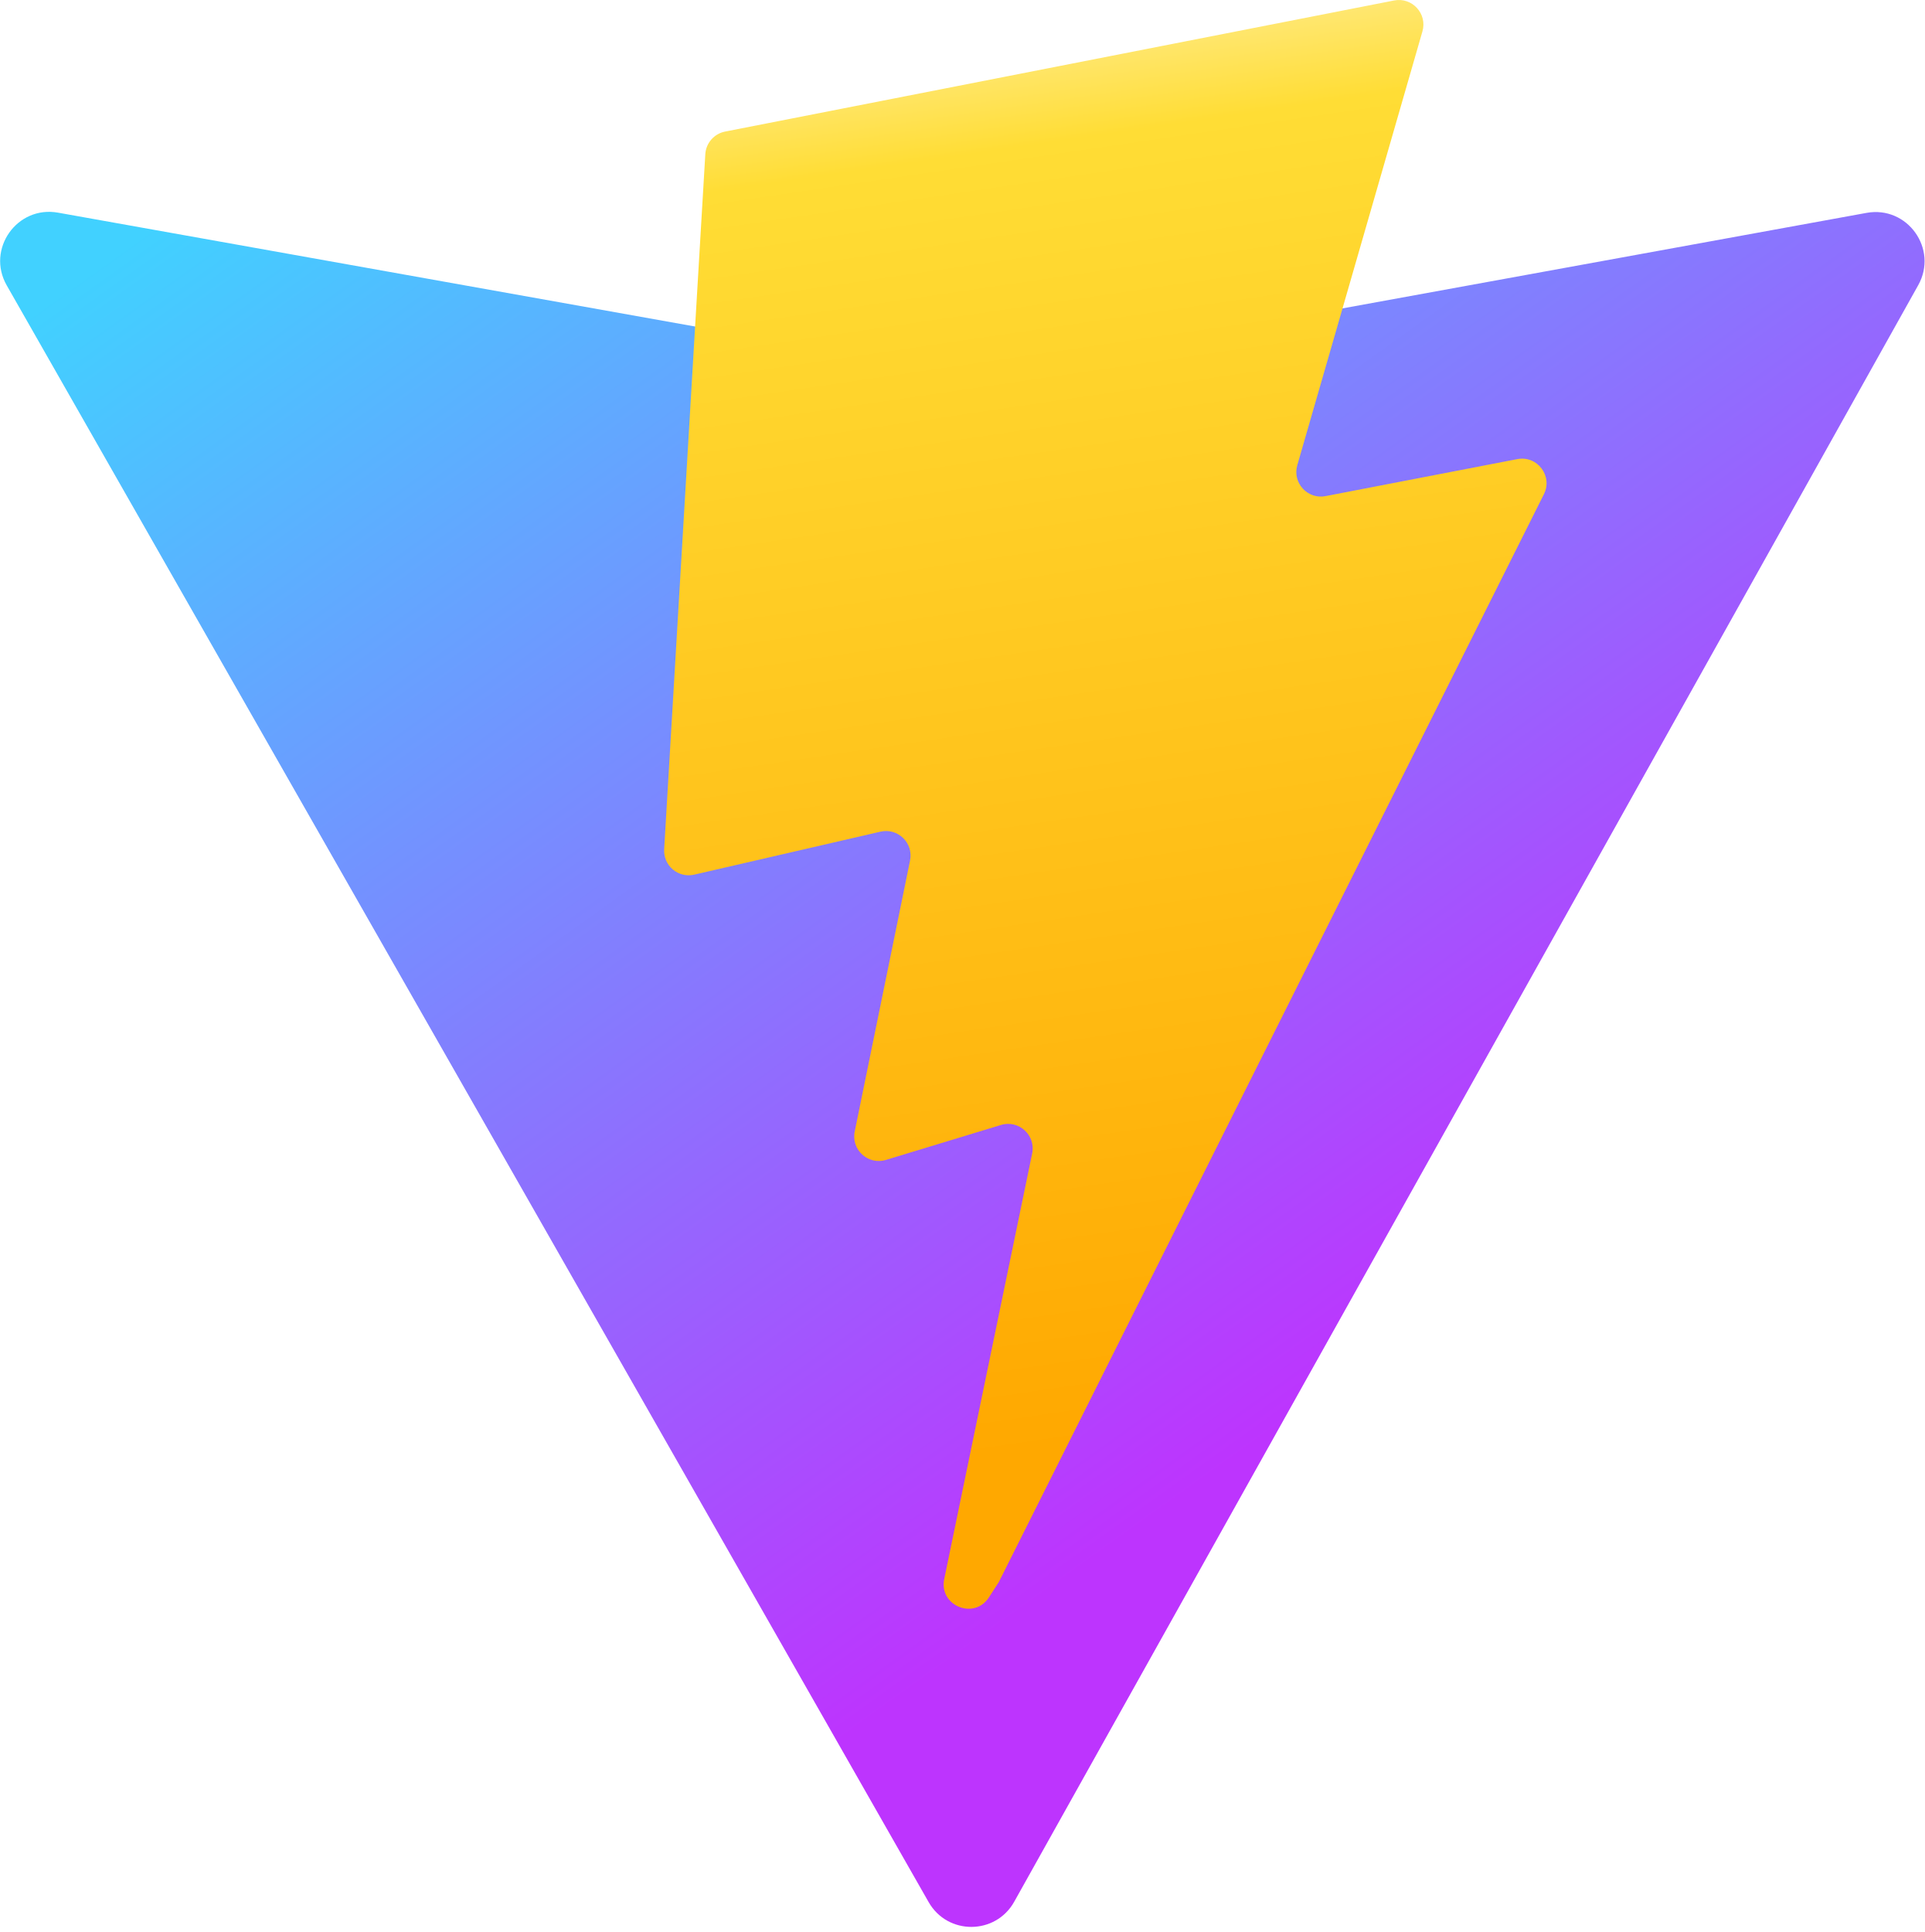
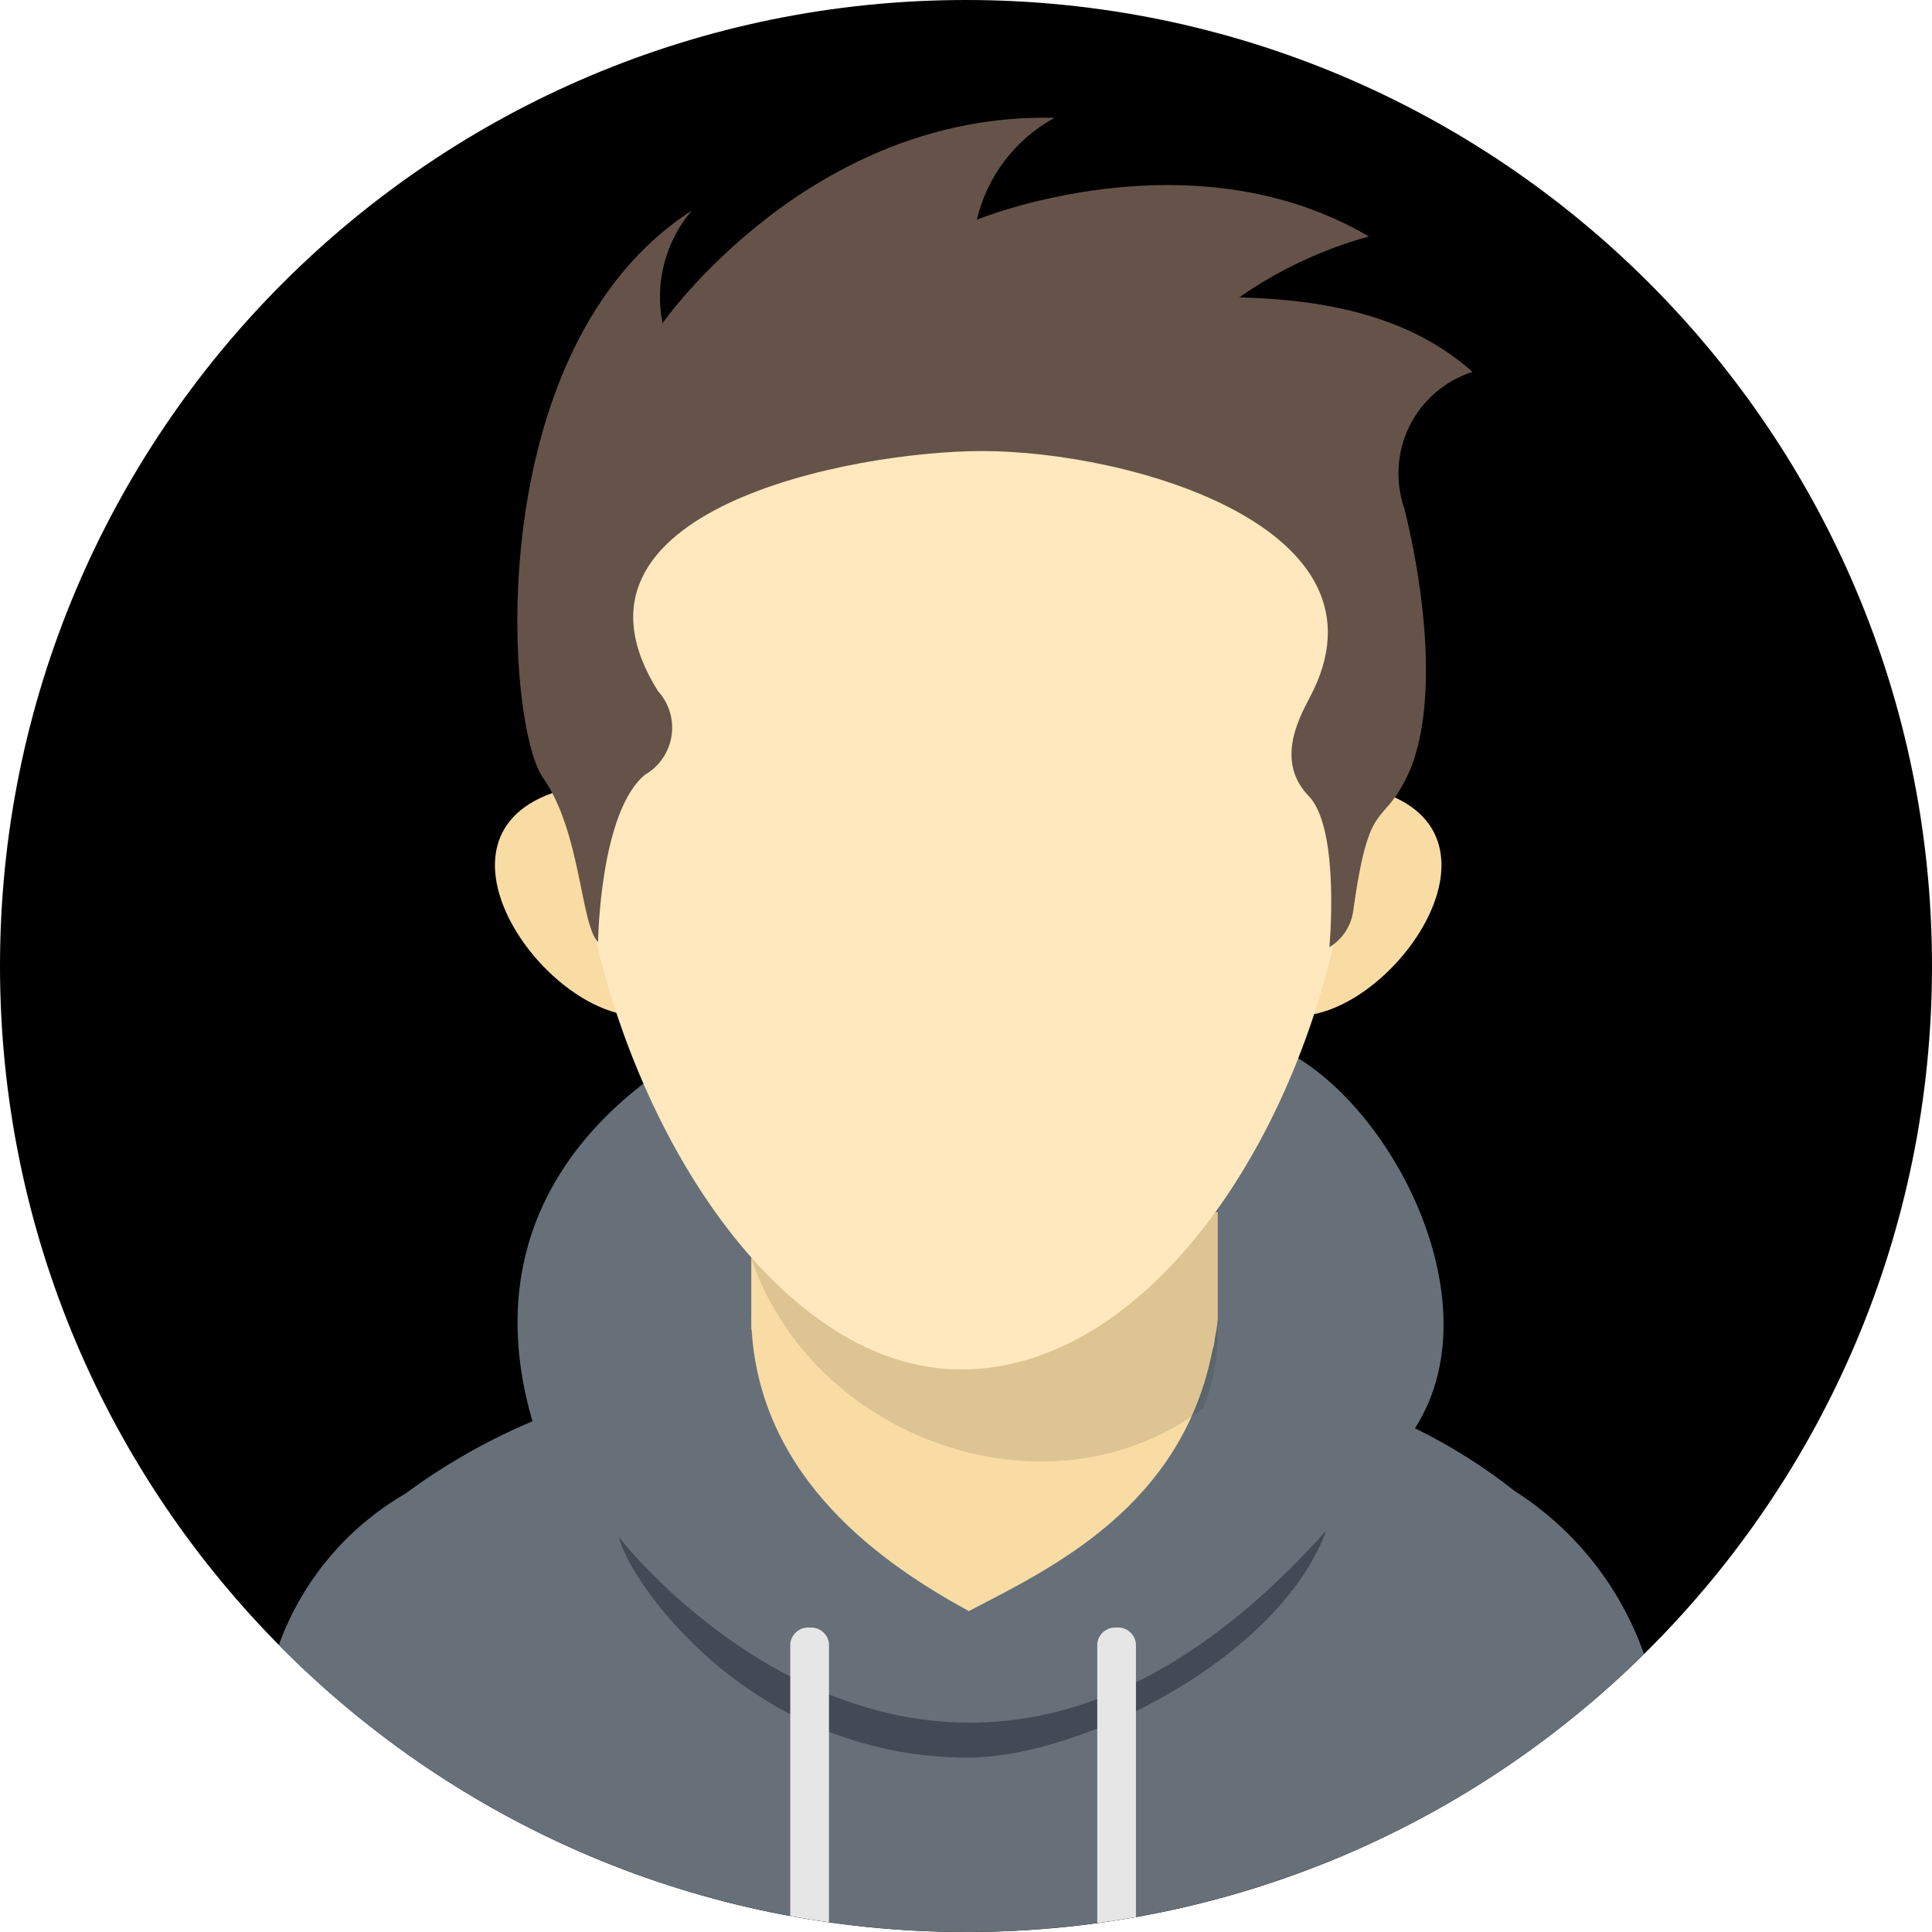
- <svg xmlns="http://www.w3.org/2000/svg" aria-hidden="true" role="img" class="iconify iconify--logos" width="31.88" height="32" preserveAspectRatio="xMidYMid meet" viewBox="0 0 256 257">
-   <defs>
-     <linearGradient id="IconifyId1813088fe1fbc01fb466" x1="-.828%" x2="57.636%" y1="7.652%" y2="78.411%">
-       <stop offset="0%" stop-color="#41D1FF" />
-       <stop offset="100%" stop-color="#BD34FE" />
-     </linearGradient>
-     <linearGradient id="IconifyId1813088fe1fbc01fb467" x1="43.376%" x2="50.316%" y1="2.242%" y2="89.03%">
-       <stop offset="0%" stop-color="#FFEA83" />
-       <stop offset="8.333%" stop-color="#FFDD35" />
-       <stop offset="100%" stop-color="#FFA800" />
-     </linearGradient>
-   </defs>
-   <path fill="url(#IconifyId1813088fe1fbc01fb466)" d="M255.153 37.938L134.897 252.976c-2.483 4.44-8.862 4.466-11.382.048L.875 37.958c-2.746-4.814 1.371-10.646 6.827-9.67l120.385 21.517a6.537 6.537 0 0 0 2.322-.004l117.867-21.483c5.438-.991 9.574 4.796 6.877 9.62Z" />
-   <path fill="url(#IconifyId1813088fe1fbc01fb467)" d="M185.432.063L96.44 17.501a3.268 3.268 0 0 0-2.634 3.014l-5.474 92.456a3.268 3.268 0 0 0 3.997 3.378l24.777-5.718c2.318-.535 4.413 1.507 3.936 3.838l-7.361 36.047c-.495 2.426 1.782 4.5 4.151 3.78l15.304-4.649c2.372-.72 4.652 1.36 4.15 3.788l-11.698 56.621c-.732 3.542 3.979 5.473 5.943 2.437l1.313-2.028l72.516-144.72c1.215-2.423-.88-5.186-3.54-4.672l-25.505 4.922c-2.396.462-4.435-1.77-3.759-4.114l16.646-57.705c.677-2.35-1.37-4.583-3.769-4.113Z" />
+ <svg xmlns="http://www.w3.org/2000/svg" viewBox="0 0 61.80 61.80" fill="#000000" stroke="#000000" stroke-width="0.001">
+   <g id="SVGRepo_bgCarrier" stroke-width="0" />
+   <g id="SVGRepo_tracerCarrier" stroke-linecap="round" stroke-linejoin="round" stroke="#CCCCCC" stroke-width="0.247" />
+   <g id="SVGRepo_iconCarrier">
+     <g data-name="Layer 2" id="Layer_2">
+       <g data-name="—ÎÓÈ 1" id="_ÎÓÈ_1">
+         <circle cx="30.9" cy="30.9" fill="#000000" r="30.9" />
+         <path d="M52.587 52.908a30.895 30.895 0 0 1-43.667-.291 9.206 9.206 0 0 1 4.037-4.832 19.799 19.799 0 0 1 4.075-2.322c-2.198-7.553 3.777-11.266 6.063-12.335 0 3.487 3.265 1.173 7.317 1.217 3.336.037 9.933 3.395 9.933-1.035 3.67 1.086 7.67 8.08 4.917 12.377a17.604 17.604 0 0 1 3.181 2.002 10.192 10.192 0 0 1 4.144 5.22z" fill="#677079" fill-rule="evenodd" />
+         <path d="M24.032 38.68l14.92.09v3.437l-.007.053a2.784 2.784 0 0 1-.07.462l-.05.341-.03.071c-.966 5.074-5.193 7.035-7.803 8.401-2.75-1.498-6.638-4.197-6.947-8.972l-.013-.059v-.2a8.897 8.897 0 0 1-.004-.207c0 .036.003.07.004.106z" fill="#f9dca4" fill-rule="evenodd" />
+         <path d="M38.953 38.617v4.005a7.167 7.167 0 0 1-.095 1.108 6.01 6.01 0 0 1-.38 1.321c-5.184 3.915-13.444.704-14.763-5.983z" fill-rule="evenodd" opacity="0.11" />
+         <path d="M18.104 25.235c-4.94 1.27-.74 7.29 2.367 7.264a19.805 19.805 0 0 1-2.367-7.264z" fill="#f9dca4" fill-rule="evenodd" />
+         <path d="M43.837 25.235c4.94 1.27.74 7.29-2.368 7.263a19.8 19.8 0 0 0 2.368-7.263z" fill="#f9dca4" fill-rule="evenodd" />
+         <path d="M30.733 11.361c20.523 0 12.525 32.446 0 32.446-11.83 0-20.523-32.446 0-32.446z" fill="#ffe8be" fill-rule="evenodd" />
+         <path d="M21.047 22.105a1.738 1.738 0 0 1-.414 2.676c-1.45 1.193-1.503 5.353-1.503 5.353-.56-.556-.547-3.534-1.761-5.255s-2.032-13.763 4.757-18.142a4.266 4.266 0 0 0-.933 3.6s4.716-6.763 12.54-6.568a5.029 5.029 0 0 0-2.487 3.26s6.84-2.822 12.54.535a13.576 13.576 0 0 0-4.145 1.947c2.768.076 5.443.59 7.46 2.384a3.412 3.412 0 0 0-2.176 4.38c.856 3.503.936 6.762.107 8.514-.829 1.752-1.22.621-1.739 4.295a1.609 1.609 0 0 1-.77 1.214c-.02.266.382-3.756-.655-4.827-1.036-1.07-.385-2.385.029-3.163 2.89-5.427-5.765-7.886-10.496-7.88-4.103.005-14 1.87-10.354 7.677z" fill="#655349" fill-rule="evenodd" />
+         <path d="M19.79 49.162c.03.038 10.418 13.483 22.63-.2-1.475 4.052-7.837 7.27-11.476 7.26-6.95-.02-10.796-5.6-11.154-7.06z" fill="#434955" fill-rule="evenodd" />
+         <path d="M36.336 61.323c-.41.072-.822.135-1.237.192v-8.937a.576.576 0 0 1 .618-.516.576.576 0 0 1 .619.516v8.745zm-9.82.166q-.622-.089-1.237-.2v-8.711a.576.576 0 0 1 .618-.516.576.576 0 0 1 .62.516z" fill="#e6e6e6" fill-rule="evenodd" />
+       </g>
+     </g>
+   </g>
</svg>
